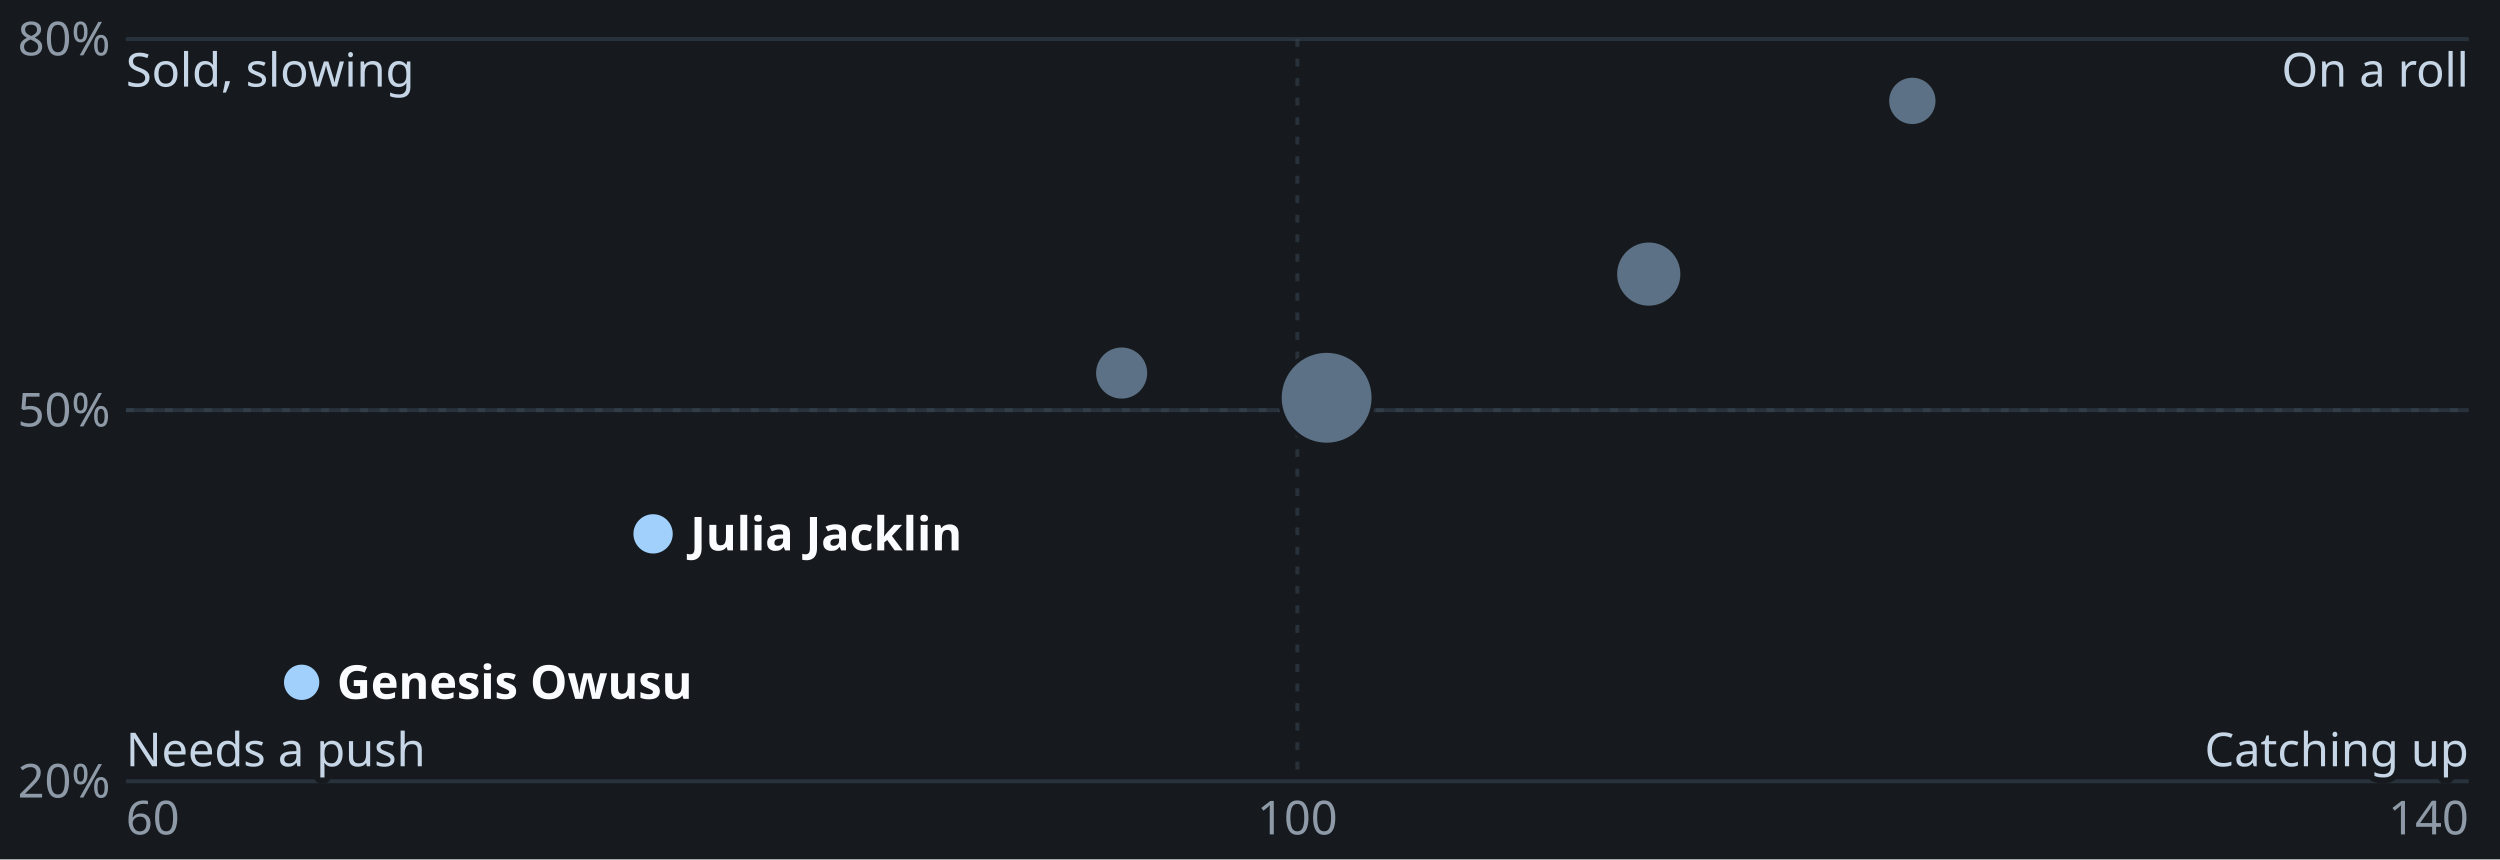
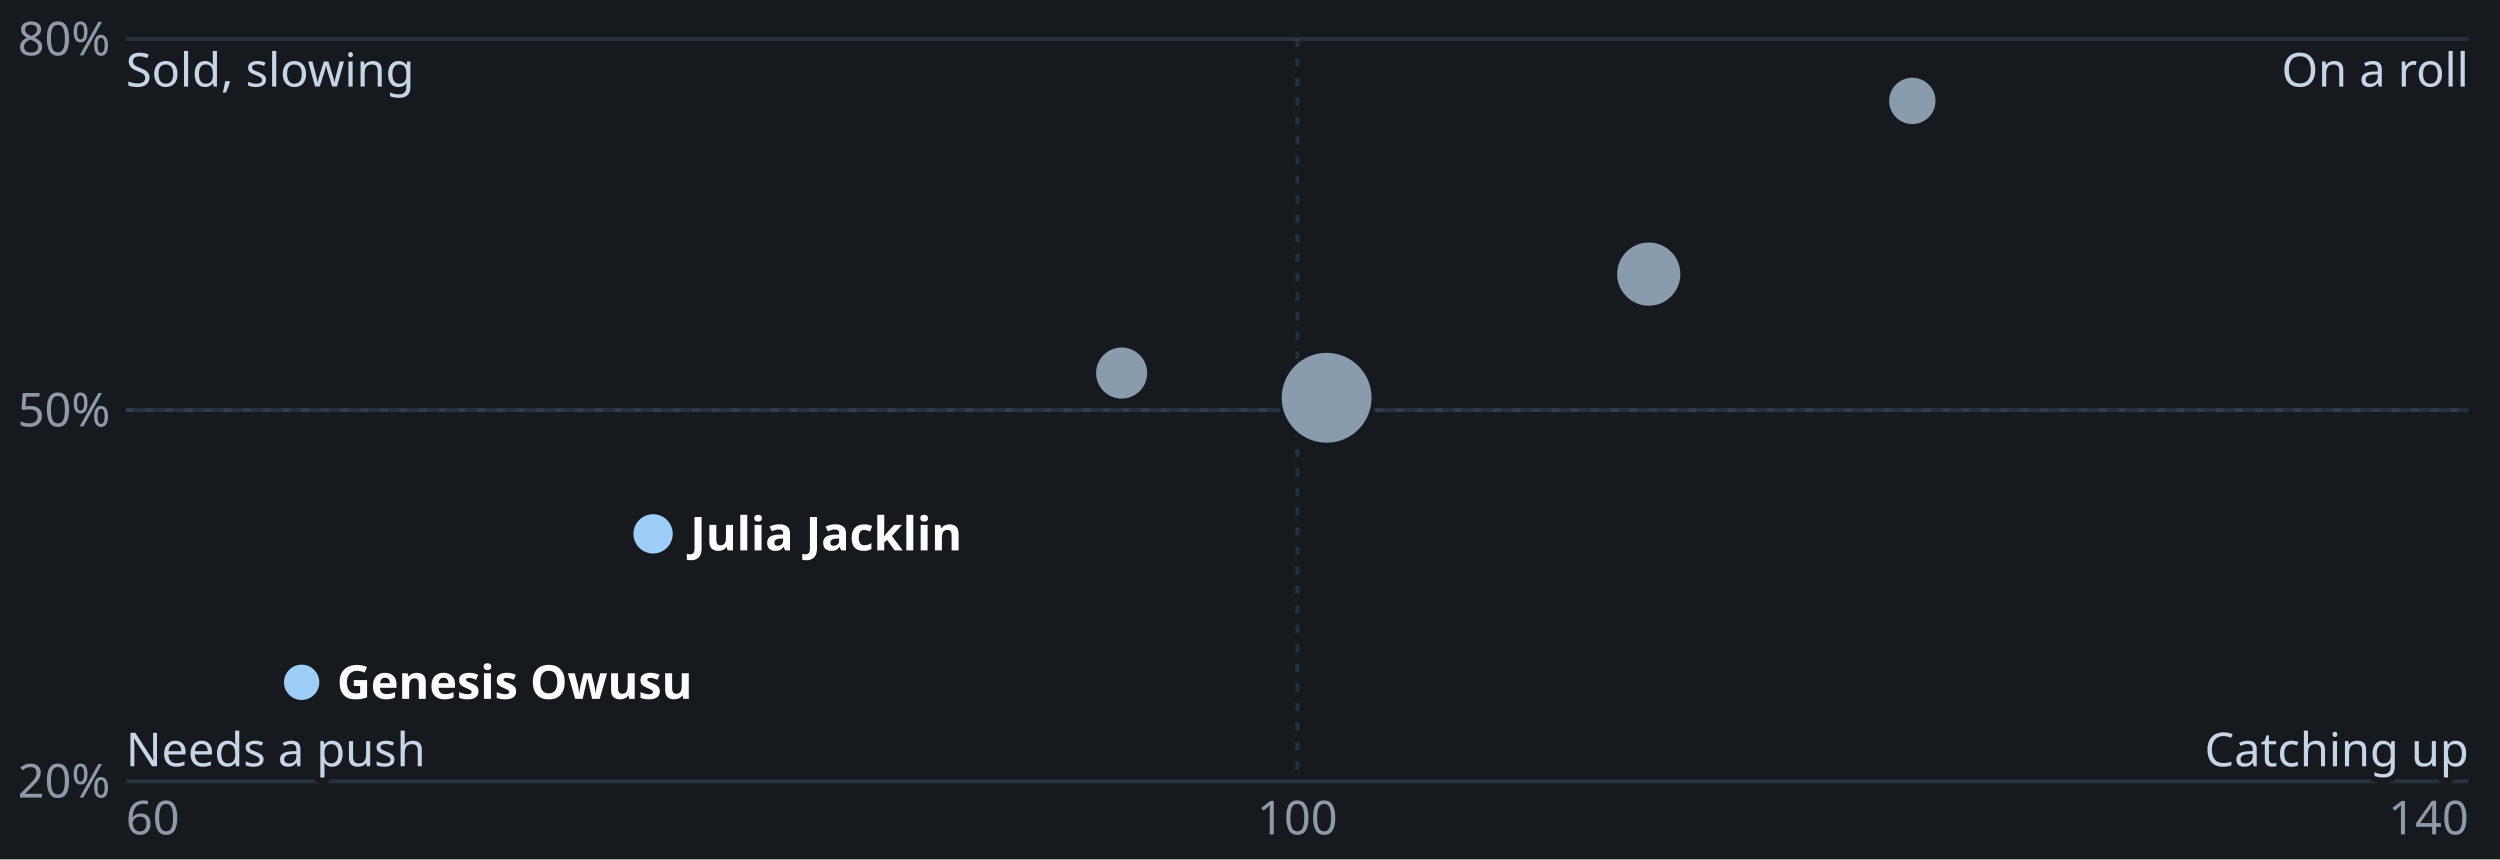
<svg xmlns="http://www.w3.org/2000/svg" class="ts-chart" width="640" height="220" viewBox="0 0 640 220" role="img" aria-roledescription="chart" aria-label="Julia Jacklin and Genesis Owusu are behind on pace and sales" style="font-family:Intermission,system-ui,sans-serif;font-size:12px;font-variant-numeric:tabular-nums;color:#c6d6e6;background:#161a1e;display:block;overflow:visible">
  <style>[data-ts-key^="label-"]{paint-order:stroke;stroke:#161a1e;stroke-width:3px;stroke-linejoin:round}</style>
  <rect x="0" y="0" width="640" height="220" fill="#161a1e" />
  <g data-ts-key="grid" class="ts-chart__grid" aria-hidden="true" stroke="#28323c" stroke-opacity="0.11" stroke-width="1">
    <line data-ts-key="y-grid:number:0.2" stroke="#28323c" stroke-opacity="1" x1="32.24" y1="200" x2="632" y2="200" />
    <line data-ts-key="y-grid:number:0.5" stroke="#28323c" stroke-opacity="1" x1="32.24" y1="105" x2="632" y2="105" />
    <line data-ts-key="y-grid:number:0.8" stroke="#28323c" stroke-opacity="1" x1="32.24" y1="10" x2="632" y2="10" />
  </g>
  <g data-ts-key="marks" class="ts-chart__marks">
    <g data-ts-key="quadrant-x" class="ts-chart__rule ts-chart__rule-x" aria-hidden="true">
      <line data-ts-key="quadrant-x:number:100:0" stroke="#3a4957" stroke-opacity="0.5" stroke-width="1" stroke-dasharray="2 3" x1="332.12" y1="10" x2="332.12" y2="200" />
    </g>
    <g data-ts-key="quadrant-y" class="ts-chart__rule ts-chart__rule-y" aria-hidden="true">
      <line data-ts-key="quadrant-y:number:0.5:0" stroke="#3a4957" stroke-opacity="0.5" stroke-width="1" stroke-dasharray="2 3" x1="32.24" y1="105" x2="632" y2="105" />
    </g>
    <g data-ts-key="label-quadrants" class="ts-chart__text" aria-hidden="true">
      <text data-ts-key="label-quadrants:object:null:string:26:[&quot;number:60&quot;,&quot;number:0.8&quot;]" fill="#c6d6e6" x="32.24" y="18" text-anchor="start" dominant-baseline="middle" font-size="12" font-family="inherit">Sold, slowing</text>
      <text data-ts-key="label-quadrants:object:null:string:27:[&quot;number:140&quot;,&quot;number:0.8&quot;]" fill="#c6d6e6" x="632" y="18" text-anchor="end" dominant-baseline="middle" font-size="12" font-family="inherit">On a roll</text>
      <text data-ts-key="label-quadrants:object:null:string:26:[&quot;number:60&quot;,&quot;number:0.2&quot;]" fill="#c6d6e6" x="32.24" y="192" text-anchor="start" dominant-baseline="middle" font-size="12" font-family="inherit">Needs a push</text>
      <text data-ts-key="label-quadrants:object:null:string:27:[&quot;number:140&quot;,&quot;number:0.2&quot;]" fill="#c6d6e6" x="632" y="192" text-anchor="end" dominant-baseline="middle" font-size="12" font-family="inherit">Catching up</text>
    </g>
    <g data-ts-key="series-2" class="ts-chart__dot" aria-hidden="true">
-       <circle data-ts-key="series-2:string:6:points:number:0" fill="#5c7185" stroke="#161a1e" stroke-width="1" cx="422.08" cy="70.17" r="8.59" />
-       <circle data-ts-key="series-2:string:6:points:number:1" fill="#5c7185" stroke="#161a1e" stroke-width="1" cx="339.62" cy="101.83" r="12" />
-       <circle data-ts-key="series-2:string:6:points:number:2" fill="#5c7185" stroke="#161a1e" stroke-width="1" cx="489.56" cy="25.83" r="6.43" />
-       <circle data-ts-key="series-2:string:6:points:number:3" fill="#5c7185" stroke="#161a1e" stroke-width="1" cx="287.14" cy="95.5" r="7.04" />
+       <circle data-ts-key="series-2:string:6:points:number:0" fill="#899cae" stroke="#161a1e" stroke-width="1" cx="422.08" cy="70.17" r="8.59" />
+       <circle data-ts-key="series-2:string:6:points:number:1" fill="#899cae" stroke="#161a1e" stroke-width="1" cx="339.62" cy="101.83" r="12" />
+       <circle data-ts-key="series-2:string:6:points:number:2" fill="#899cae" stroke="#161a1e" stroke-width="1" cx="489.56" cy="25.83" r="6.43" />
+       <circle data-ts-key="series-2:string:6:points:number:3" fill="#899cae" stroke="#161a1e" stroke-width="1" cx="287.14" cy="95.5" r="7.04" />
    </g>
    <g data-ts-key="series-1" class="ts-chart__dot" aria-hidden="true">
-       <circle data-ts-key="series-1:string:6:points:number:4" fill="#a1d0fc" stroke="#161a1e" stroke-width="1" cx="167.19" cy="136.67" r="5.53" />
-       <circle data-ts-key="series-1:string:6:points:number:5" fill="#a1d0fc" stroke="#161a1e" stroke-width="1" cx="77.22" cy="174.67" r="5.02" />
+       <circle data-ts-key="series-1:string:6:points:number:4" fill="#9dcdf9" stroke="#161a1e" stroke-width="1" cx="167.19" cy="136.67" r="5.53" />
+       <circle data-ts-key="series-1:string:6:points:number:5" fill="#9dcdf9" stroke="#161a1e" stroke-width="1" cx="77.22" cy="174.67" r="5.02" />
    </g>
    <g data-ts-key="label-points" class="ts-chart__text" aria-hidden="true">
      <text data-ts-key="label-points:object:null:number:4" fill="#fafcff" x="176.72" y="136.67" text-anchor="start" dominant-baseline="middle" font-size="12" font-weight="600" font-family="inherit">Julia Jacklin</text>
      <text data-ts-key="label-points:object:null:number:5" fill="#fafcff" x="86.24" y="174.67" text-anchor="start" dominant-baseline="middle" font-size="12" font-weight="600" font-family="inherit">Genesis Owusu</text>
    </g>
  </g>
  <g data-ts-key="axes" class="ts-chart__axes" aria-hidden="true">
    <text data-ts-key="x-tick-label:number:60" fill="#c6d6e6" fill-opacity="0.68" x="32.24" y="213.6" text-anchor="start" font-size="12" font-family="inherit">60</text>
    <text data-ts-key="x-tick-label:number:100" fill="#c6d6e6" fill-opacity="0.68" x="332.12" y="213.6" text-anchor="middle" font-size="12" font-family="inherit">100</text>
    <text data-ts-key="x-tick-label:number:140" fill="#c6d6e6" fill-opacity="0.68" x="632" y="213.6" text-anchor="end" font-size="12" font-family="inherit">140</text>
    <text data-ts-key="y-tick-label:number:0.2" fill="#c6d6e6" fill-opacity="0.68" x="28.24" y="200" text-anchor="end" dominant-baseline="middle" font-size="12" font-family="inherit">20%</text>
    <text data-ts-key="y-tick-label:number:0.5" fill="#c6d6e6" fill-opacity="0.68" x="28.24" y="105" text-anchor="end" dominant-baseline="middle" font-size="12" font-family="inherit">50%</text>
    <text data-ts-key="y-tick-label:number:0.8" fill="#c6d6e6" fill-opacity="0.68" x="28.24" y="10" text-anchor="end" dominant-baseline="middle" font-size="12" font-family="inherit">80%</text>
  </g>
</svg>
